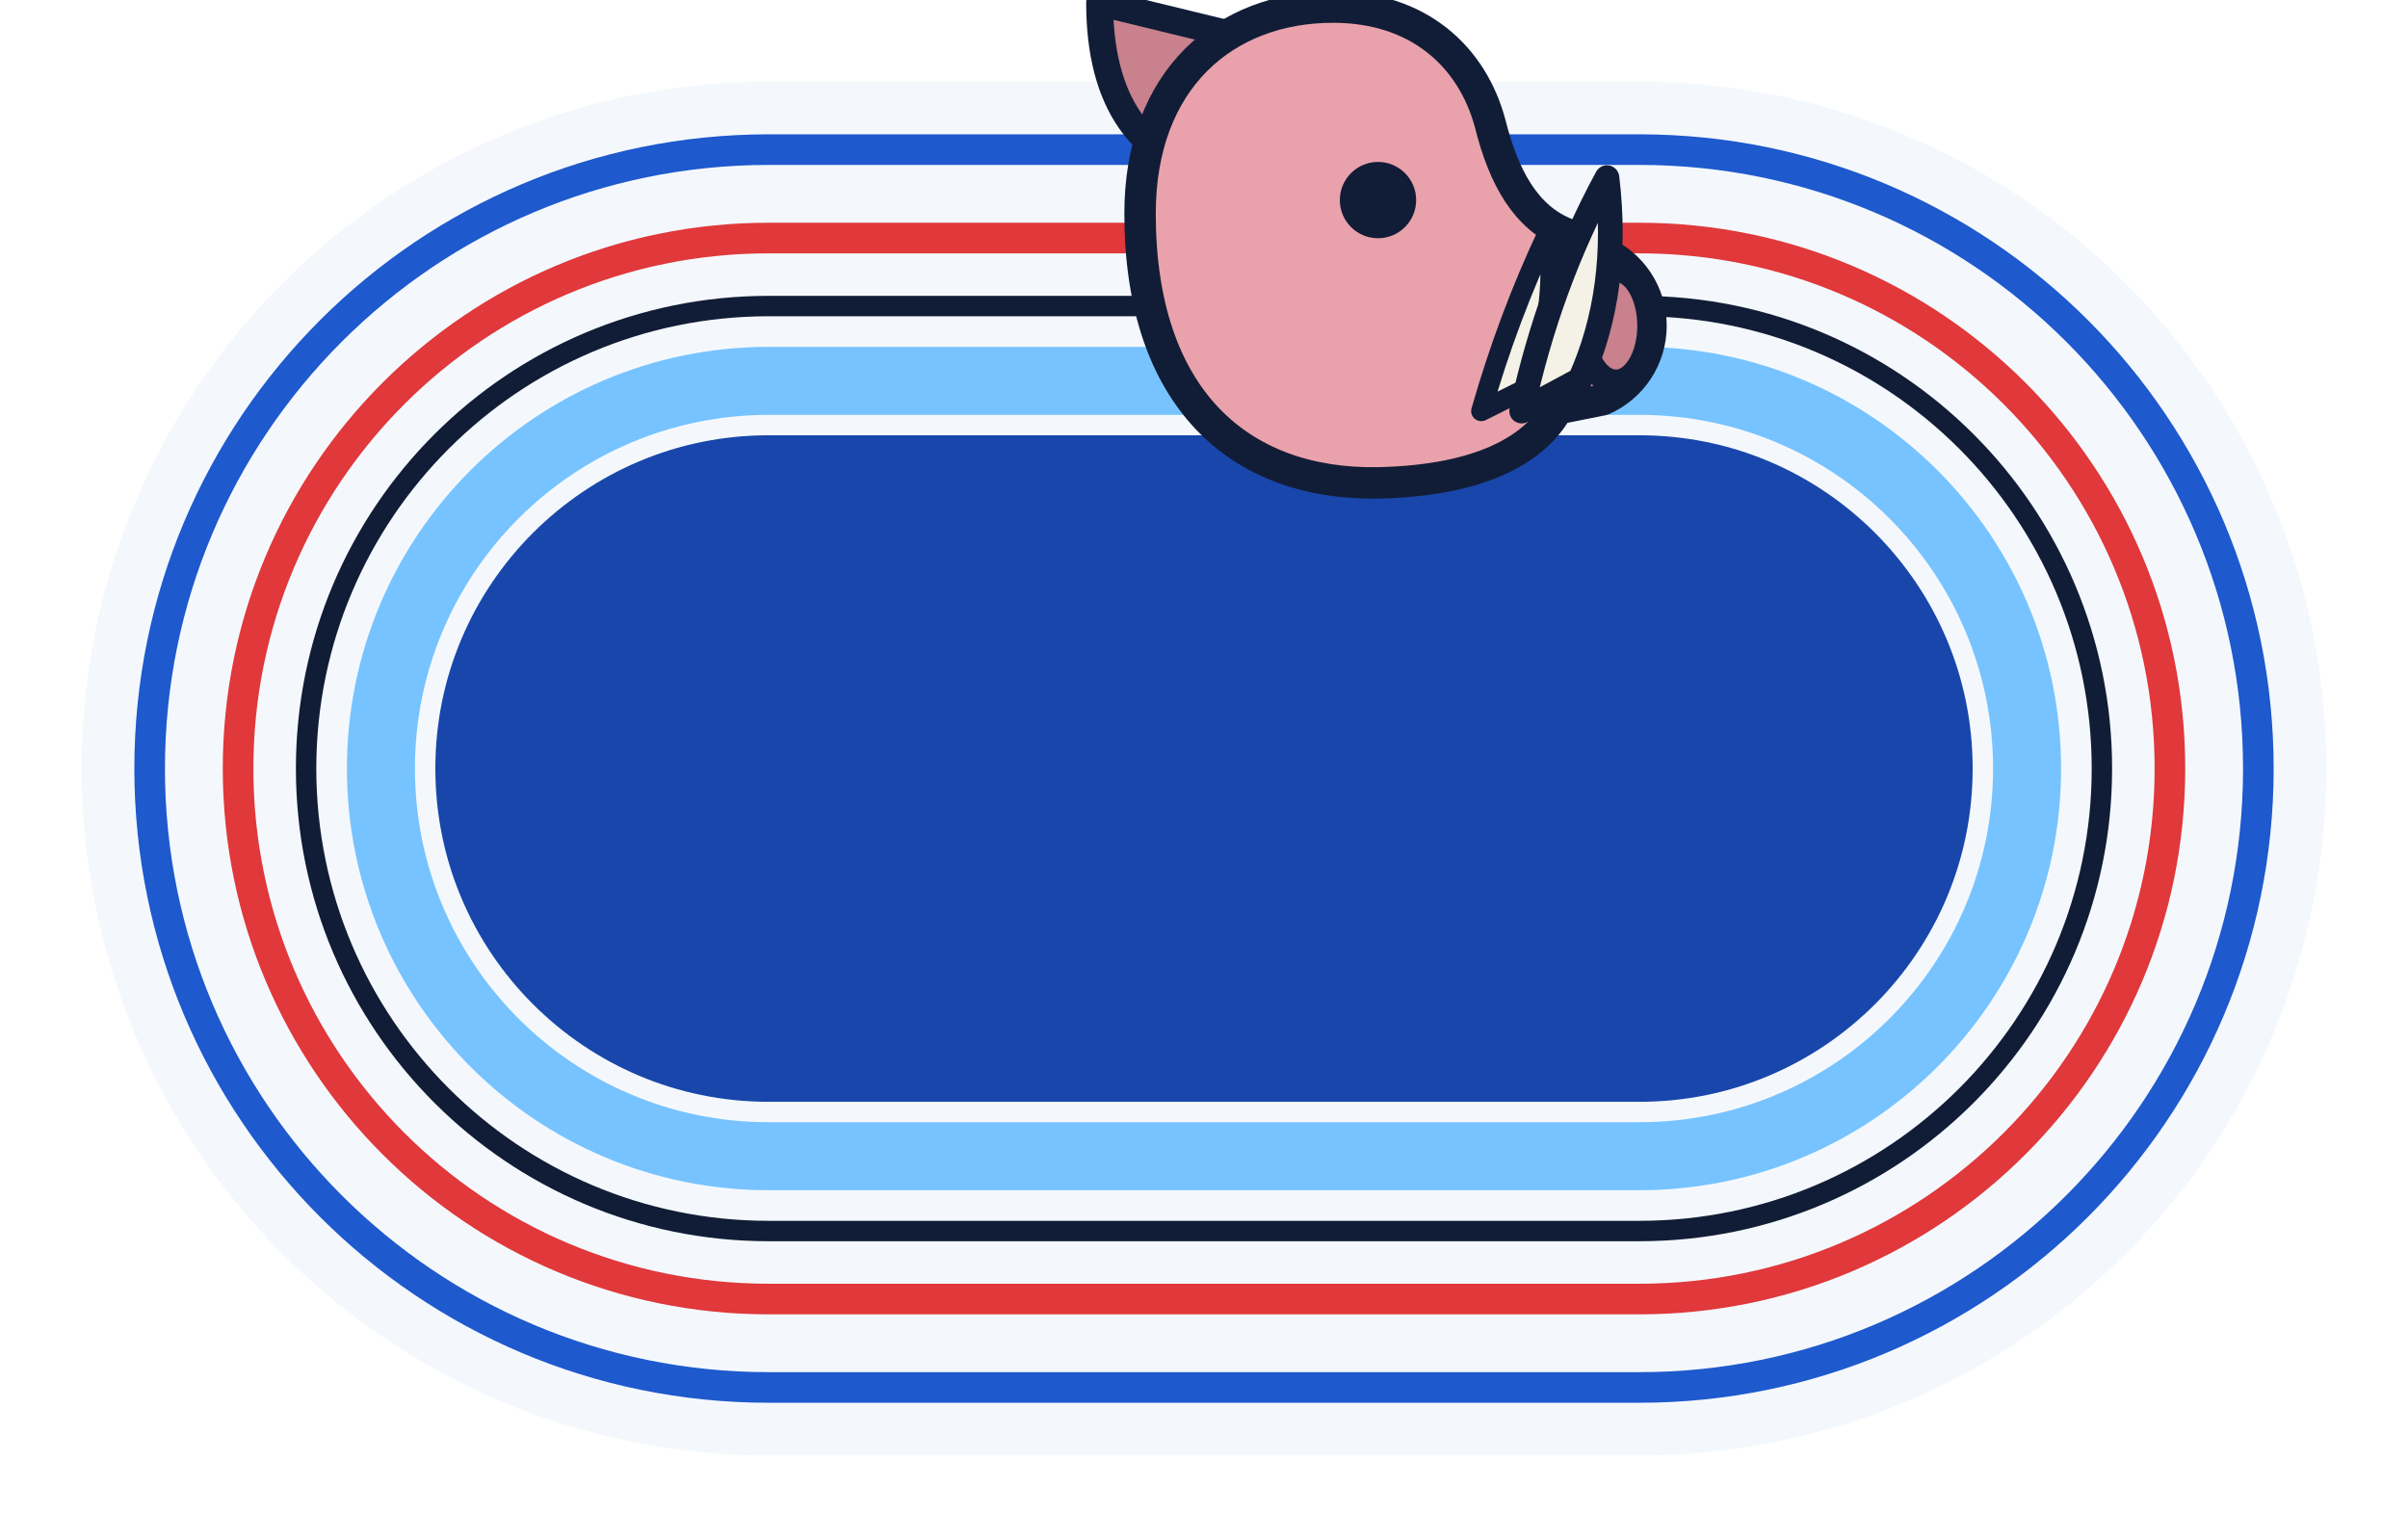
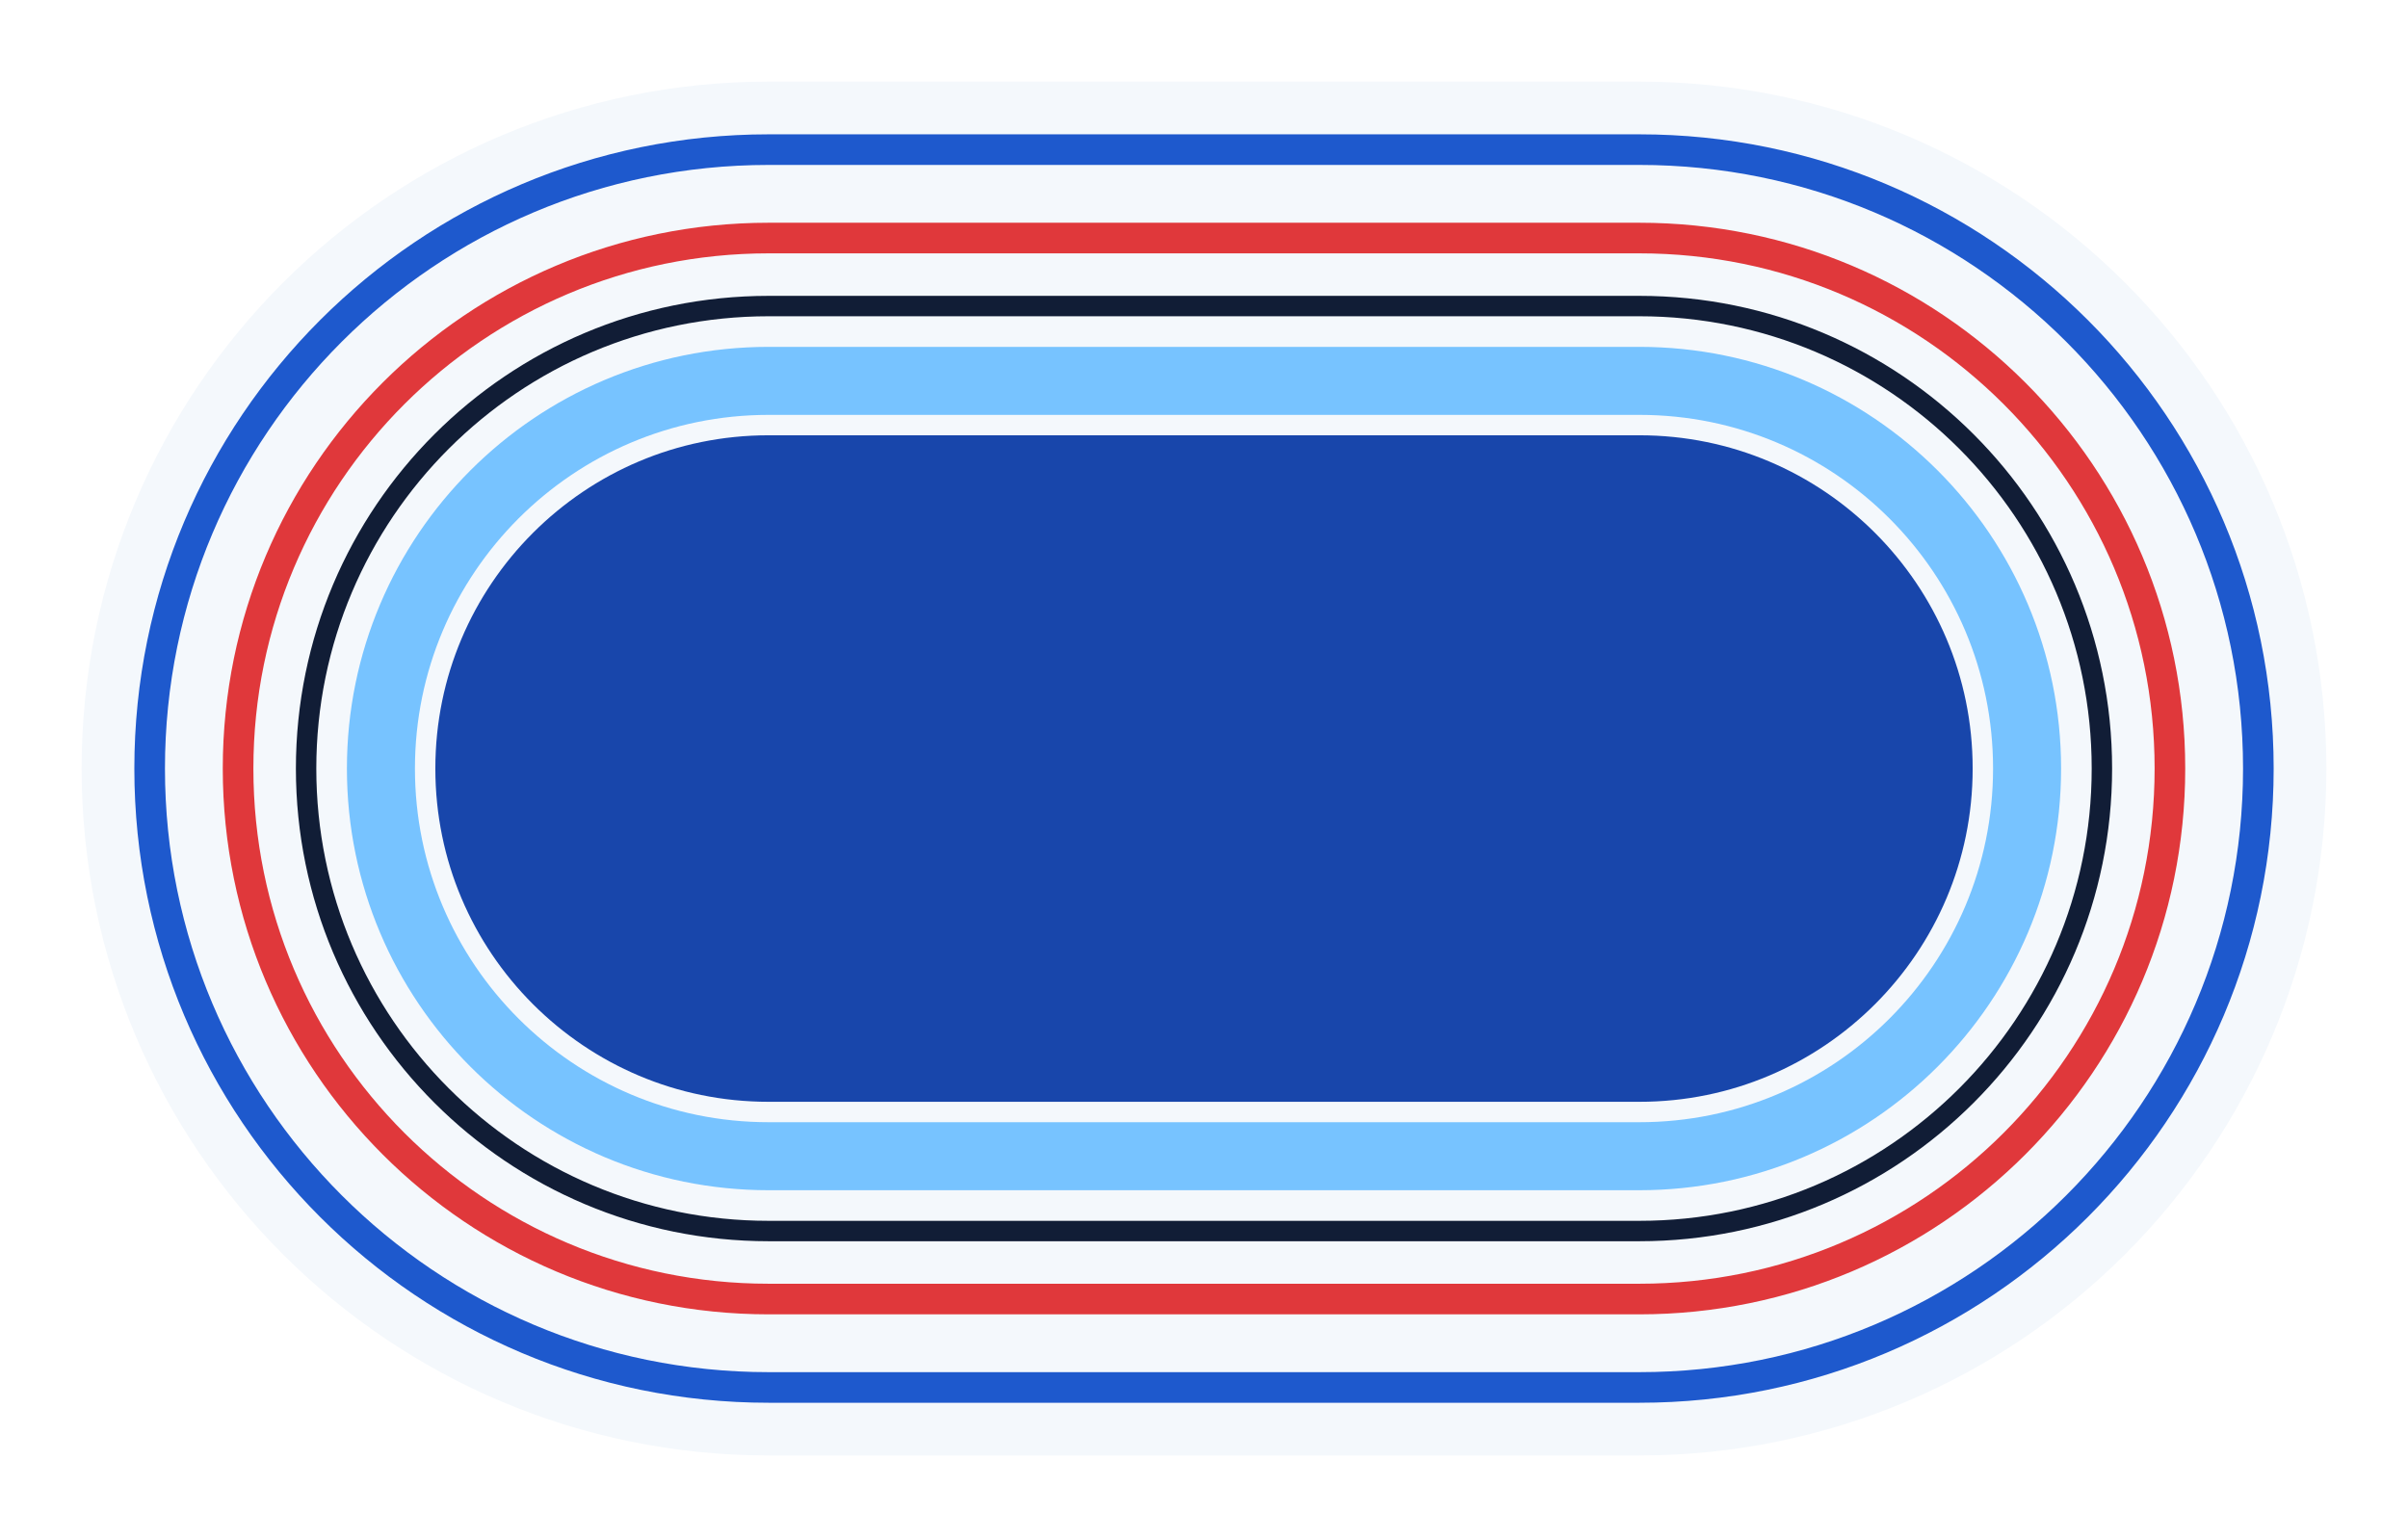
<svg xmlns="http://www.w3.org/2000/svg" viewBox="158 286 708 452" role="img" aria-label="CrankHog">
  <path d="M384 413 L640 413 A99 99 0 0 1 640 611 L384 611 A99 99 0 0 1 384 413 Z" fill="#1846ab" />
  <path d="M384 362 L640 362 A150 150 0 0 1 640 662 L384 662 A150 150 0 0 1 384 362 Z" fill="none" stroke="#f4f8fc" stroke-width="104" />
  <path d="M384 398 L640 398 A114 114 0 0 1 640 626 L384 626 A114 114 0 0 1 384 398 Z" fill="none" stroke="#77c3ff" stroke-width="20" />
  <path d="M384 376 L640 376 A136 136 0 0 1 640 648 L384 648 A136 136 0 0 1 384 376 Z" fill="none" stroke="#111d36" stroke-width="6" />
  <path d="M384 356 L640 356 A156 156 0 0 1 640 668 L384 668 A156 156 0 0 1 384 356 Z" fill="none" stroke="#e0383b" stroke-width="9" />
  <path d="M384 330 L640 330 A182 182 0 0 1 640 694 L384 694 A182 182 0 0 1 384 330 Z" fill="none" stroke="#1e59cd" stroke-width="9" />
-   <g transform="translate(565.8 362) rotate(0) scale(6.6)">
-     <path d="M-5.4 -9.6 L-12.8 -11.4 Q-12.8 -4.8 -7.4 -3.6 Q-4.8 -5.2 -5.4 -9.6 Z" fill="#c8818d" stroke="#111d36" stroke-width="1.2" stroke-linejoin="round" />
-     <path d="M-11 -2 C-11 -8 -7.2 -11.2 -2.4 -11.2 C1.4 -11.2 3.8 -9 4.6 -6 C5.2 -3.6 6.2 -1.8 8 -1.1 L9.6 -0.3 A3.6 3.6 0 0 1 9.6 6.3 L7.6 6.7 C6.6 8.5 4.2 9.9 -0.4 10 C-6.6 10.1 -11 6.2 -11 -2 Z" fill="#e9a2ab" stroke="#111d36" stroke-width="1.4" stroke-linejoin="round" />
-     <ellipse cx="10.2" cy="3" rx="1.5" ry="2.5" fill="#c8818d" stroke="#111d36" stroke-width="1.1" />
-     <circle cx="-0.4" cy="-2.6" r="1.7" fill="#111d36" />
-     <path d="M4.2 6.8 L6.2 5.8 Q7.6 2.6 7.2 -1.2 Q5.4 2.6 4.2 6.8 Z" fill="#f4f1e6" stroke="#111d36" stroke-width="0.9" stroke-linejoin="round" />
-     <path d="M6 6.8 L8.6 5.4 Q10.4 1.4 9.8 -3.6 Q7.2 1.2 6 6.8 Z" fill="#f4f1e6" stroke="#111d36" stroke-width="1.1" stroke-linejoin="round" />
-   </g>
</svg>
